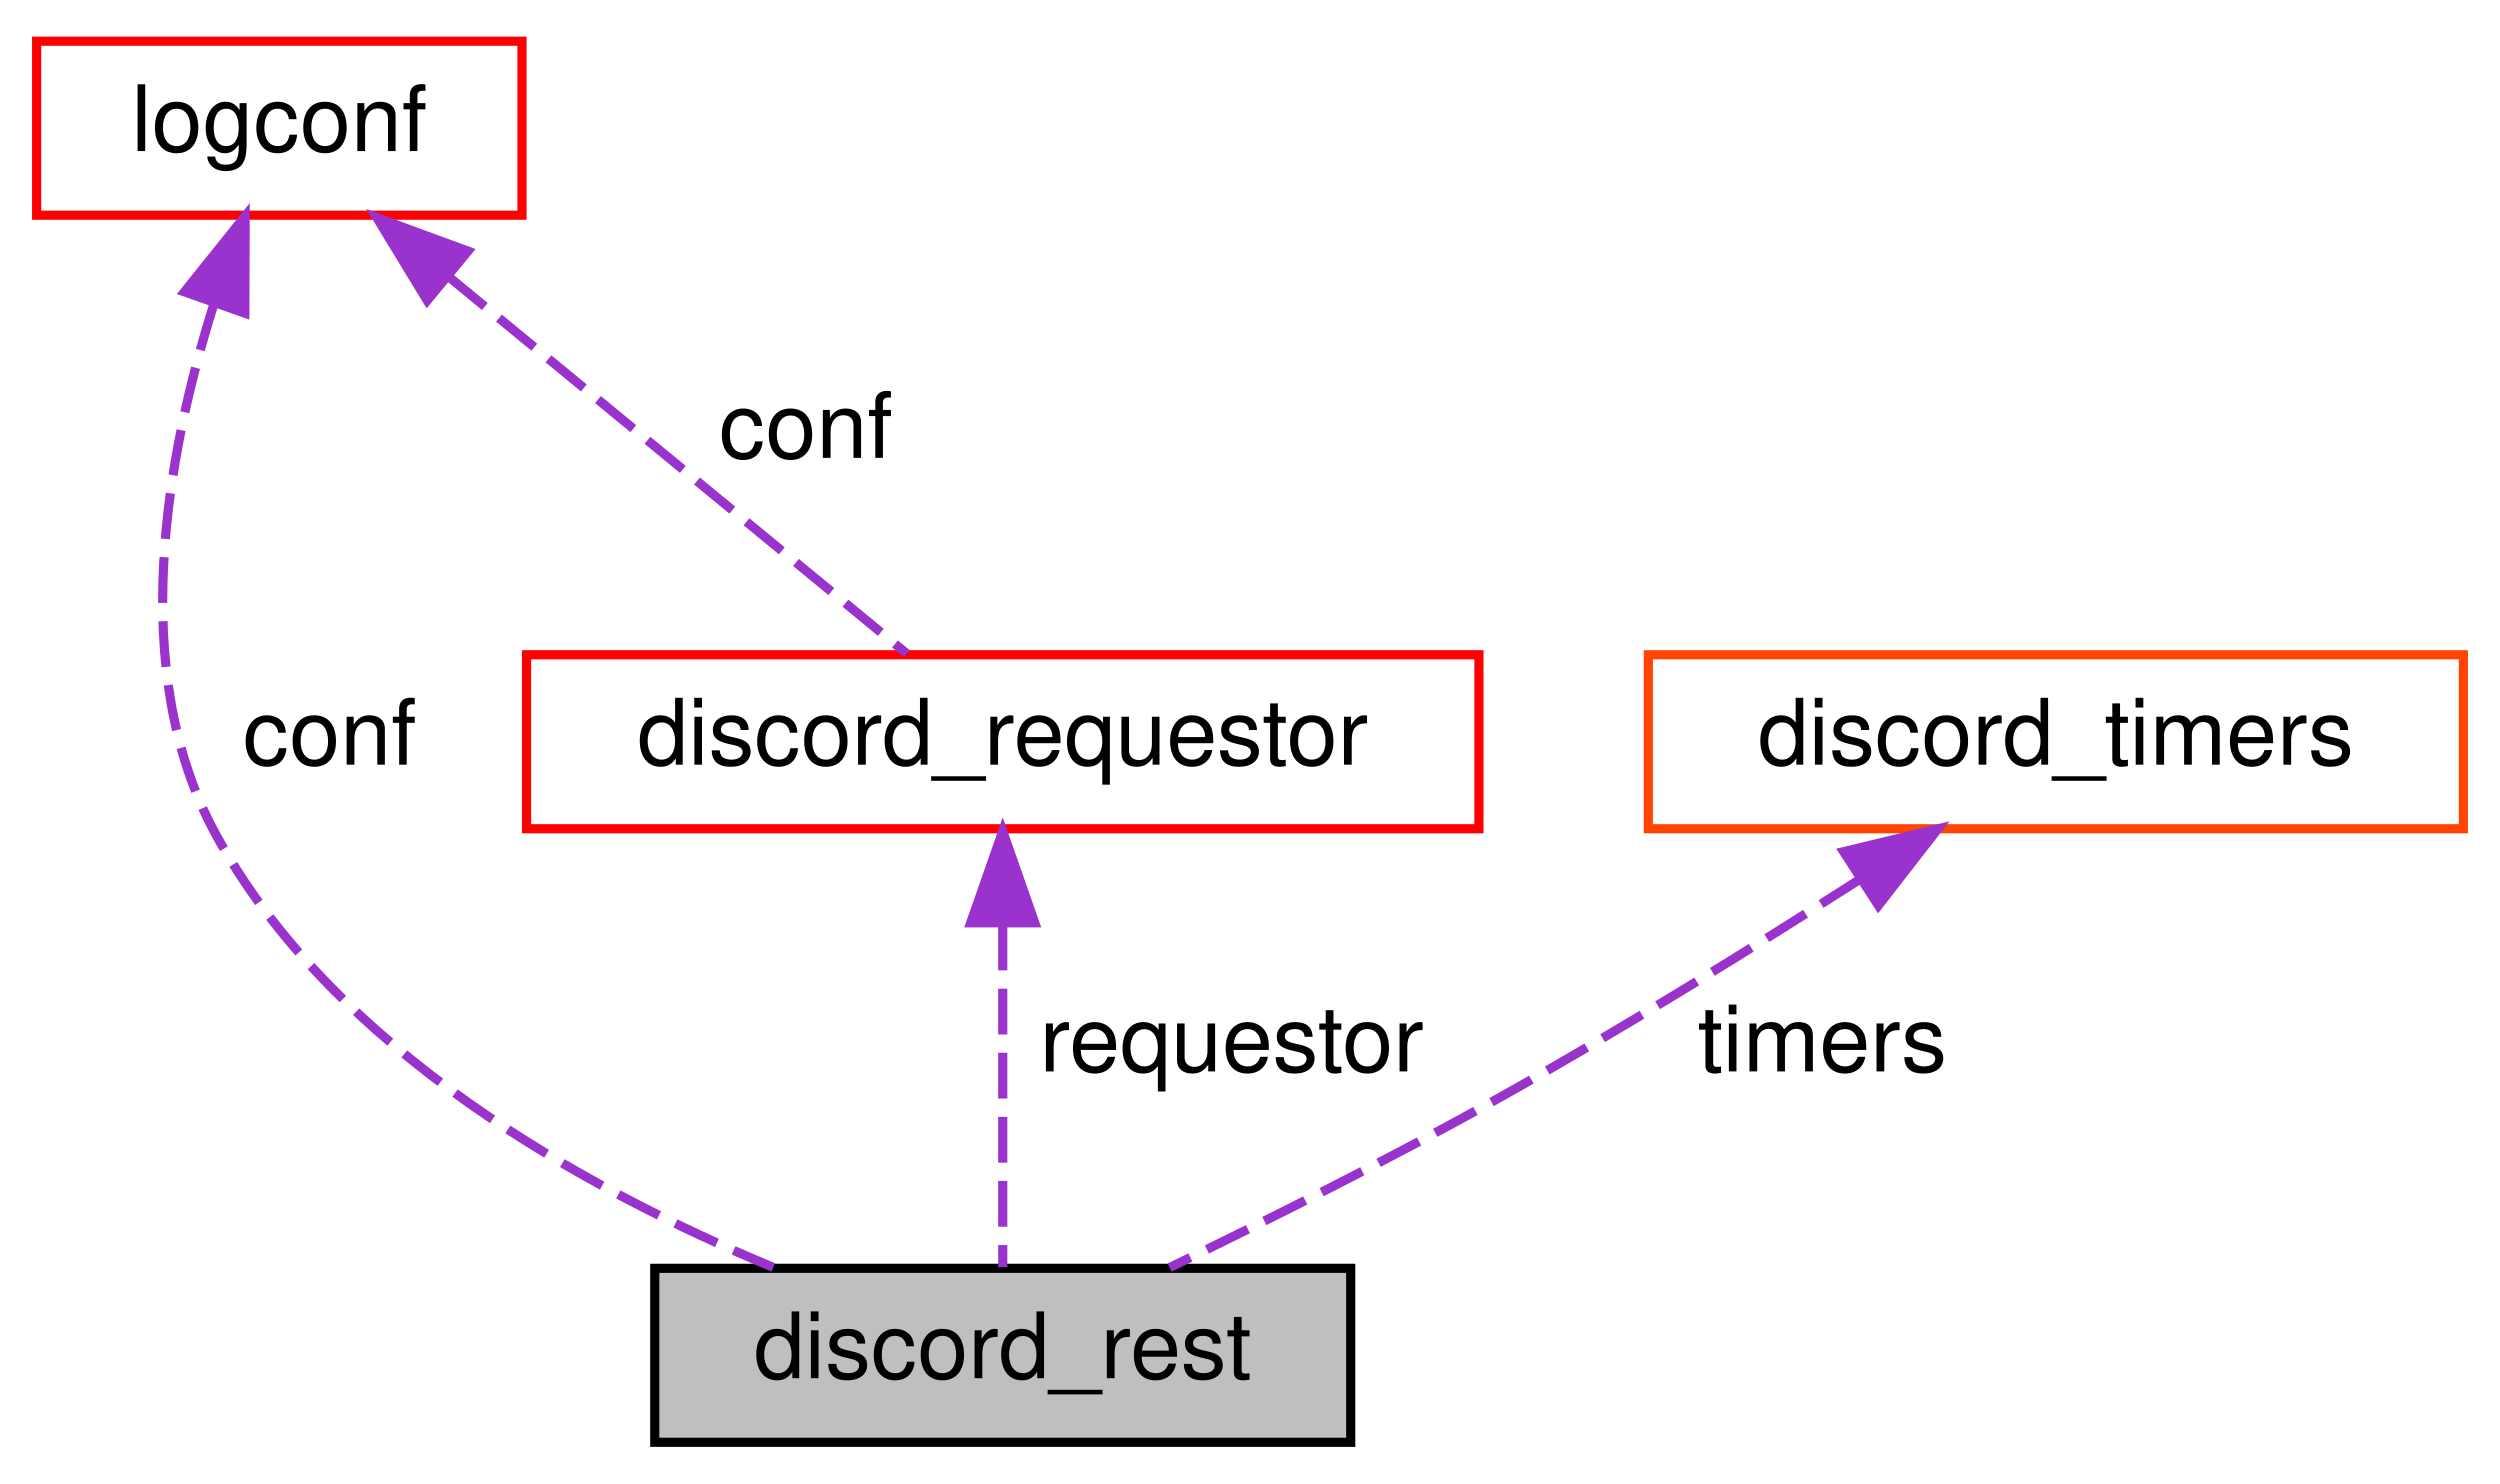
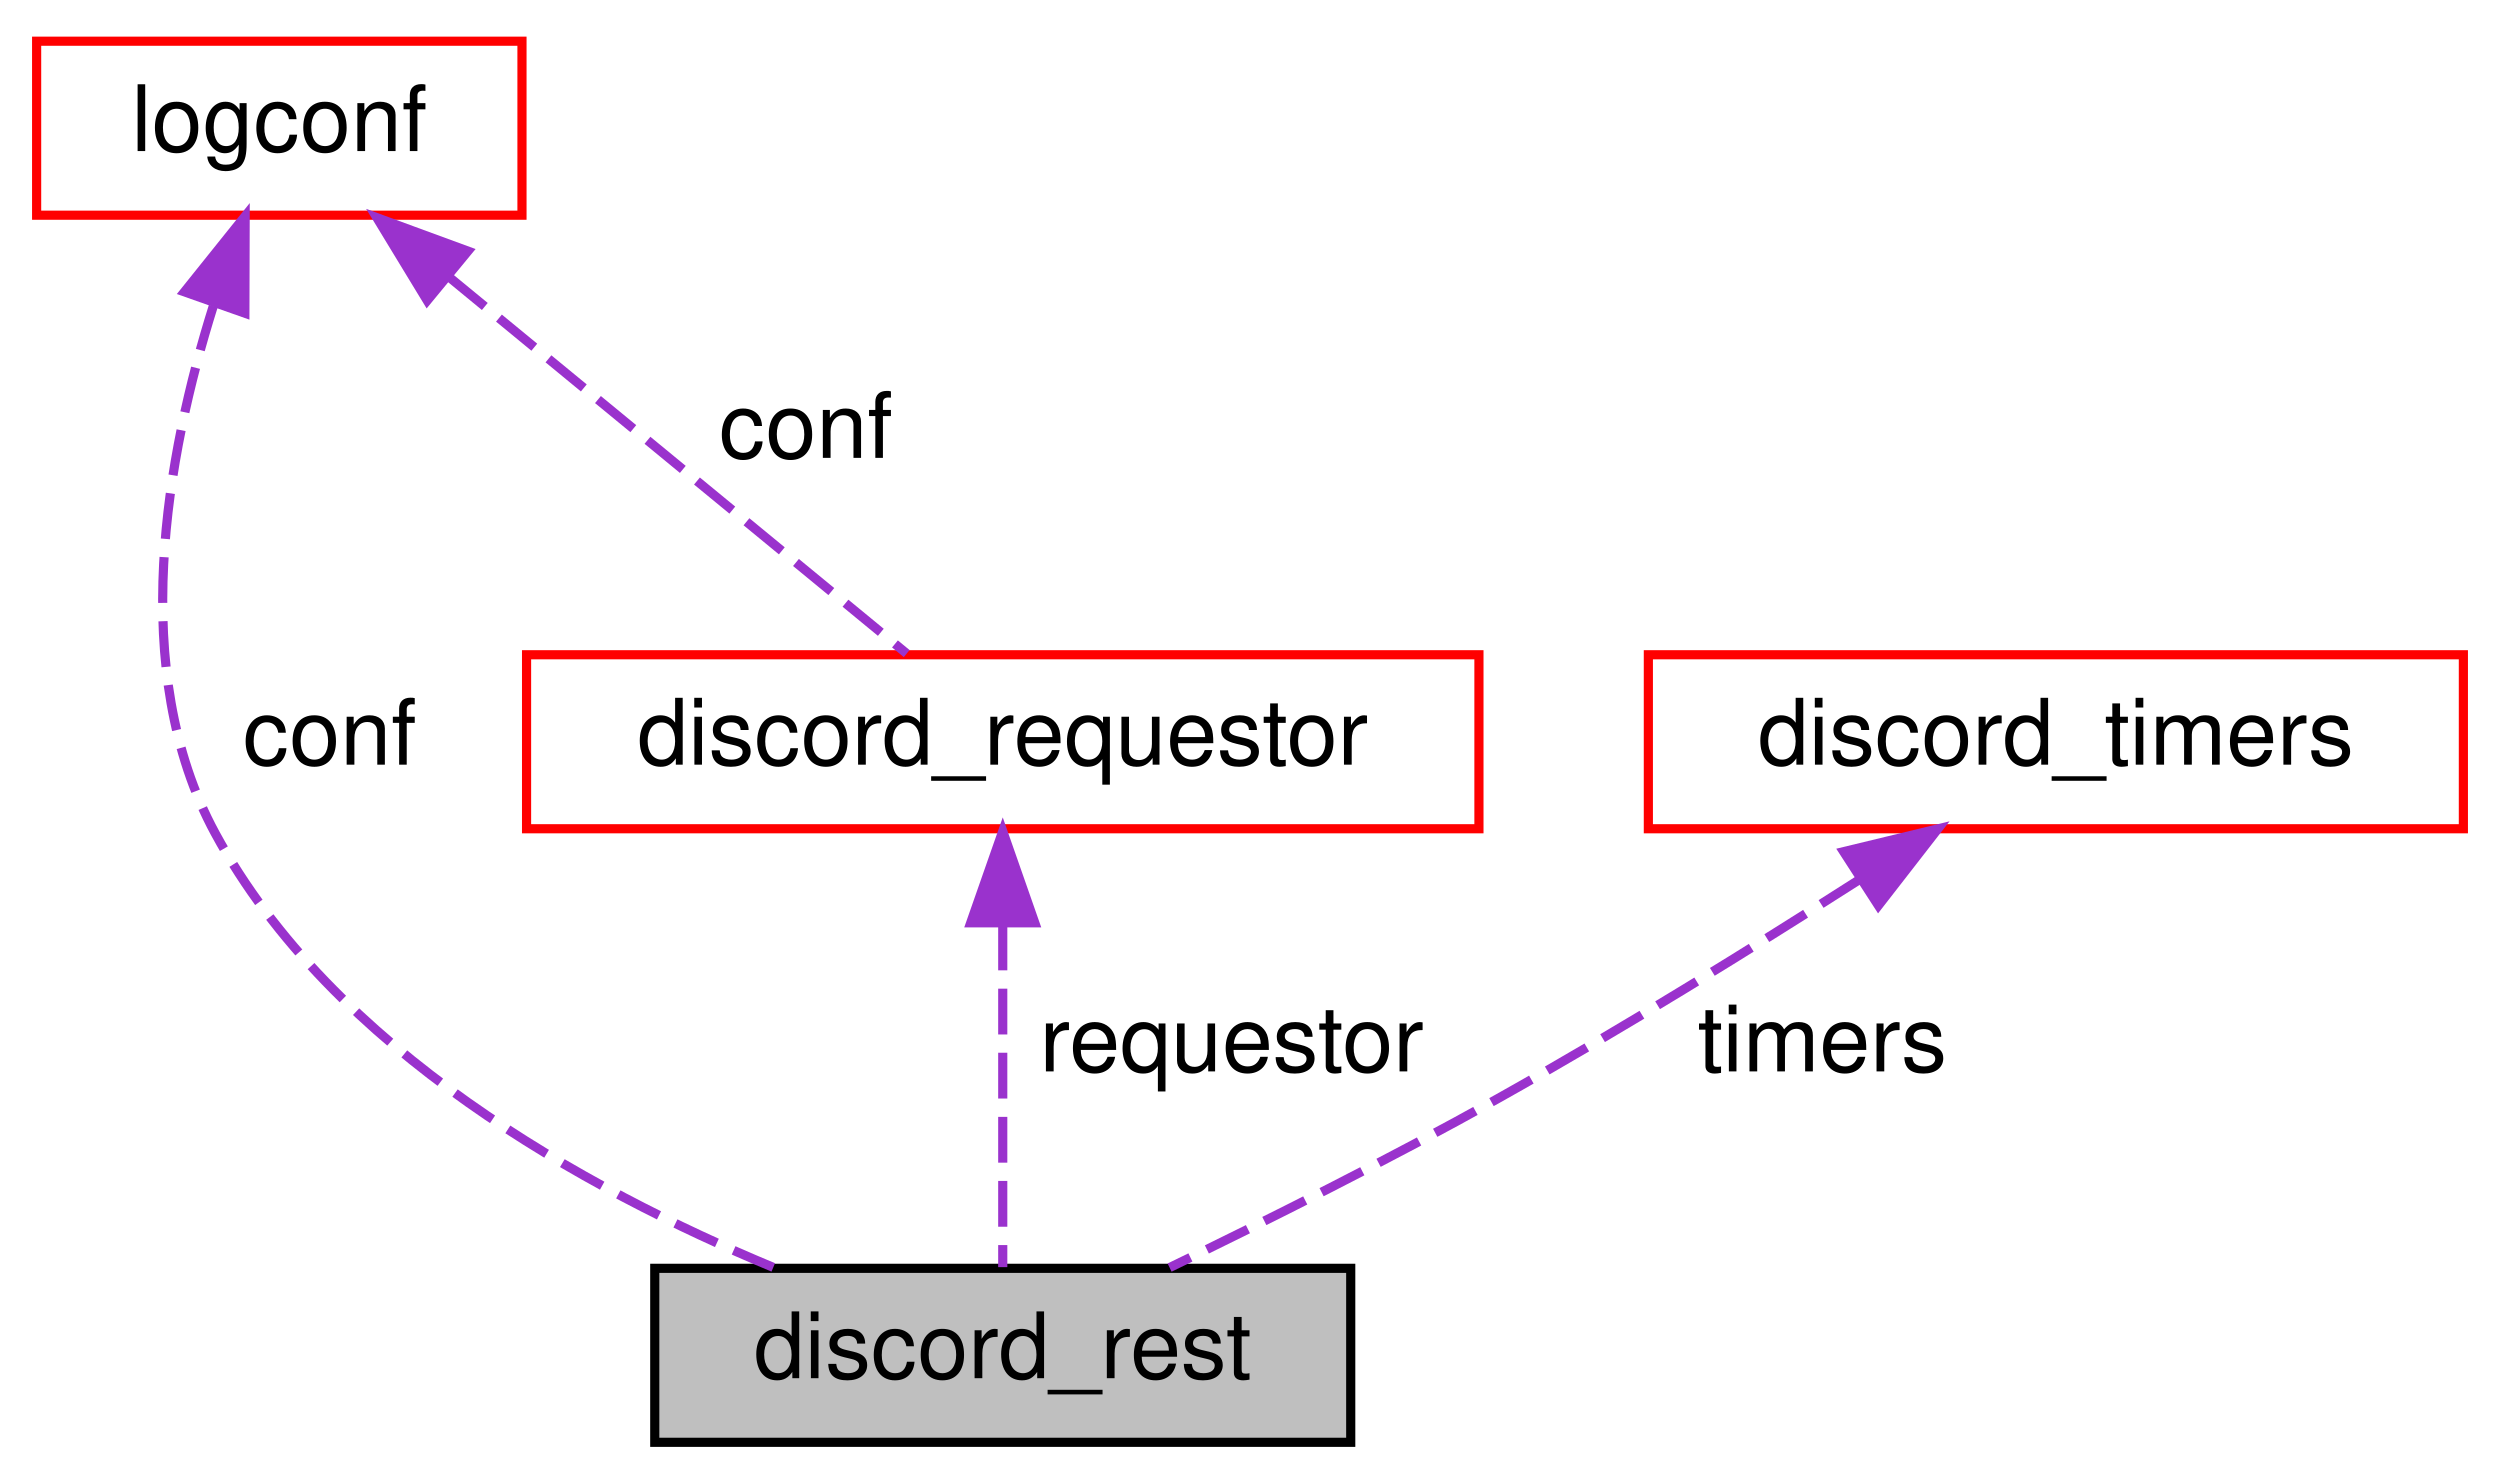
<svg xmlns="http://www.w3.org/2000/svg" xmlns:xlink="http://www.w3.org/1999/xlink" width="273pt" height="162pt" viewBox="0.00 0.00 273.00 162.00">
  <g id="graph0" class="graph" transform="scale(1 1) rotate(0) translate(4 158)">
    <g id="node1" class="node">
      <g id="a_node1">
        <a xlink:title="The handle used for interfacing with Discord's REST API.">
          <polygon fill="#bfbfbf" stroke="black" points="67.5,-0.5 67.5,-19.5 143.5,-19.5 143.5,-0.5 67.5,-0.5" />
          <text text-anchor="middle" x="105.5" y="-7.5" font-family="Helvetica,sans-Serif" font-size="10.00">discord_rest</text>
        </a>
      </g>
    </g>
    <g id="node2" class="node">
      <g id="a_node2">
        <a xlink:href="structlogconf.html" target="_top" xlink:title="A stackful and modularized wrapper over the popular 'log.c' facilities.">
          <polygon fill="none" stroke="red" points="0,-134.5 0,-153.5 53,-153.5 53,-134.5 0,-134.5" />
          <text text-anchor="middle" x="26.5" y="-141.5" font-family="Helvetica,sans-Serif" font-size="10.00">logconf</text>
        </a>
      </g>
    </g>
    <g id="edge1" class="edge">
      <path fill="none" stroke="#9a32cd" stroke-dasharray="5,2" d="M19.29,-124.57C14.21,-108.41 9.85,-84.79 19.5,-67 32.32,-43.35 59.94,-28.12 80.44,-19.6" />
      <polygon fill="#9a32cd" stroke="#9a32cd" points="16.14,-126.13 22.77,-134.4 22.74,-123.8 16.14,-126.13" />
      <text text-anchor="middle" x="32" y="-74.5" font-family="Helvetica,sans-Serif" font-size="10.00"> conf</text>
    </g>
    <g id="node3" class="node">
      <g id="a_node3">
        <a xlink:href="structdiscord__requestor.html" target="_top" xlink:title="The handle used for handling asynchronous requests.">
          <polygon fill="none" stroke="red" points="53.5,-67.5 53.5,-86.5 157.5,-86.5 157.5,-67.5 53.5,-67.5" />
          <text text-anchor="middle" x="105.5" y="-74.5" font-family="Helvetica,sans-Serif" font-size="10.00">discord_requestor</text>
        </a>
      </g>
    </g>
    <g id="edge3" class="edge">
      <path fill="none" stroke="#9a32cd" stroke-dasharray="5,2" d="M45.08,-127.71C60.64,-114.91 82.3,-97.09 95.01,-86.63" />
      <polygon fill="#9a32cd" stroke="#9a32cd" points="42.65,-125.18 37.15,-134.23 47.1,-130.58 42.65,-125.18" />
      <text text-anchor="middle" x="84" y="-108" font-family="Helvetica,sans-Serif" font-size="10.00"> conf</text>
    </g>
    <g id="edge2" class="edge">
      <path fill="none" stroke="#9a32cd" stroke-dasharray="5,2" d="M105.5,-57.04C105.5,-44.67 105.5,-29.12 105.5,-19.63" />
      <polygon fill="#9a32cd" stroke="#9a32cd" points="102,-57.23 105.5,-67.23 109,-57.23 102,-57.23" />
      <text text-anchor="middle" x="130.5" y="-41" font-family="Helvetica,sans-Serif" font-size="10.00"> requestor</text>
    </g>
    <g id="node4" class="node">
      <g id="a_node4">
        <a xlink:href="structdiscord__timers.html" target="_top" xlink:title=" ">
-           <polygon fill="none" stroke="orangered" points="176,-67.5 176,-86.5 265,-86.5 265,-67.5 176,-67.5" />
+           <polygon fill="none" stroke="red" points="176,-67.5 176,-86.5 265,-86.5 265,-67.5 176,-67.5" />
          <text text-anchor="middle" x="220.5" y="-74.5" font-family="Helvetica,sans-Serif" font-size="10.00">discord_timers</text>
        </a>
      </g>
    </g>
    <g id="edge4" class="edge">
      <path fill="none" stroke="#9a32cd" stroke-dasharray="5,2" d="M199.08,-61.97C187.52,-54.58 172.9,-45.5 159.5,-38 147.79,-31.45 134.29,-24.7 123.72,-19.58" />
      <polygon fill="#9a32cd" stroke="#9a32cd" points="197.32,-65 207.62,-67.49 201.12,-59.12 197.32,-65" />
      <text text-anchor="middle" x="195" y="-41" font-family="Helvetica,sans-Serif" font-size="10.00"> timers</text>
    </g>
  </g>
</svg>
